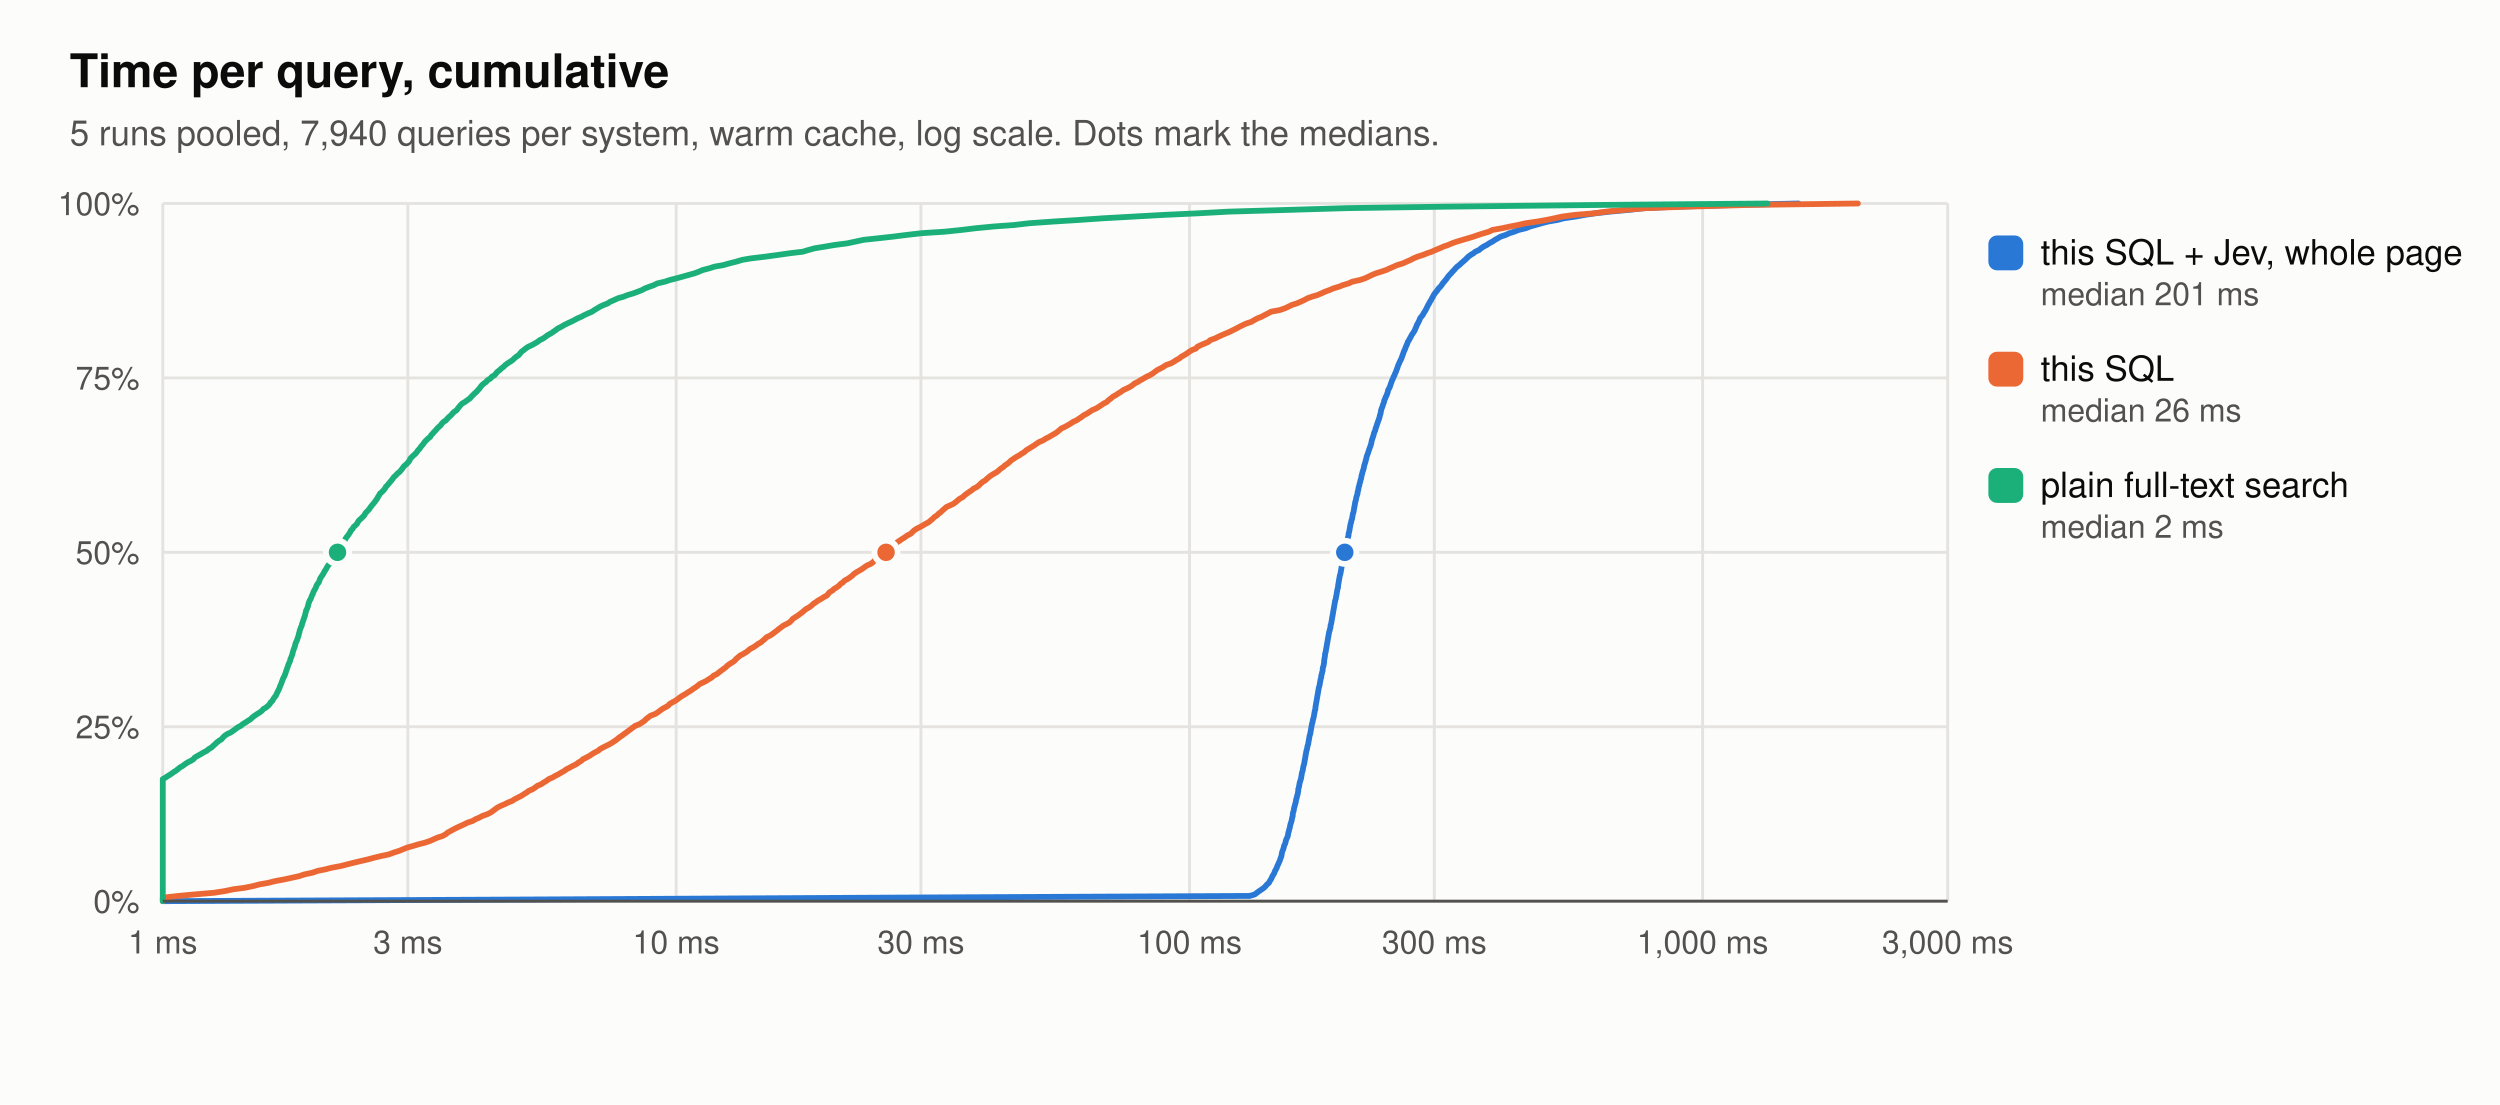
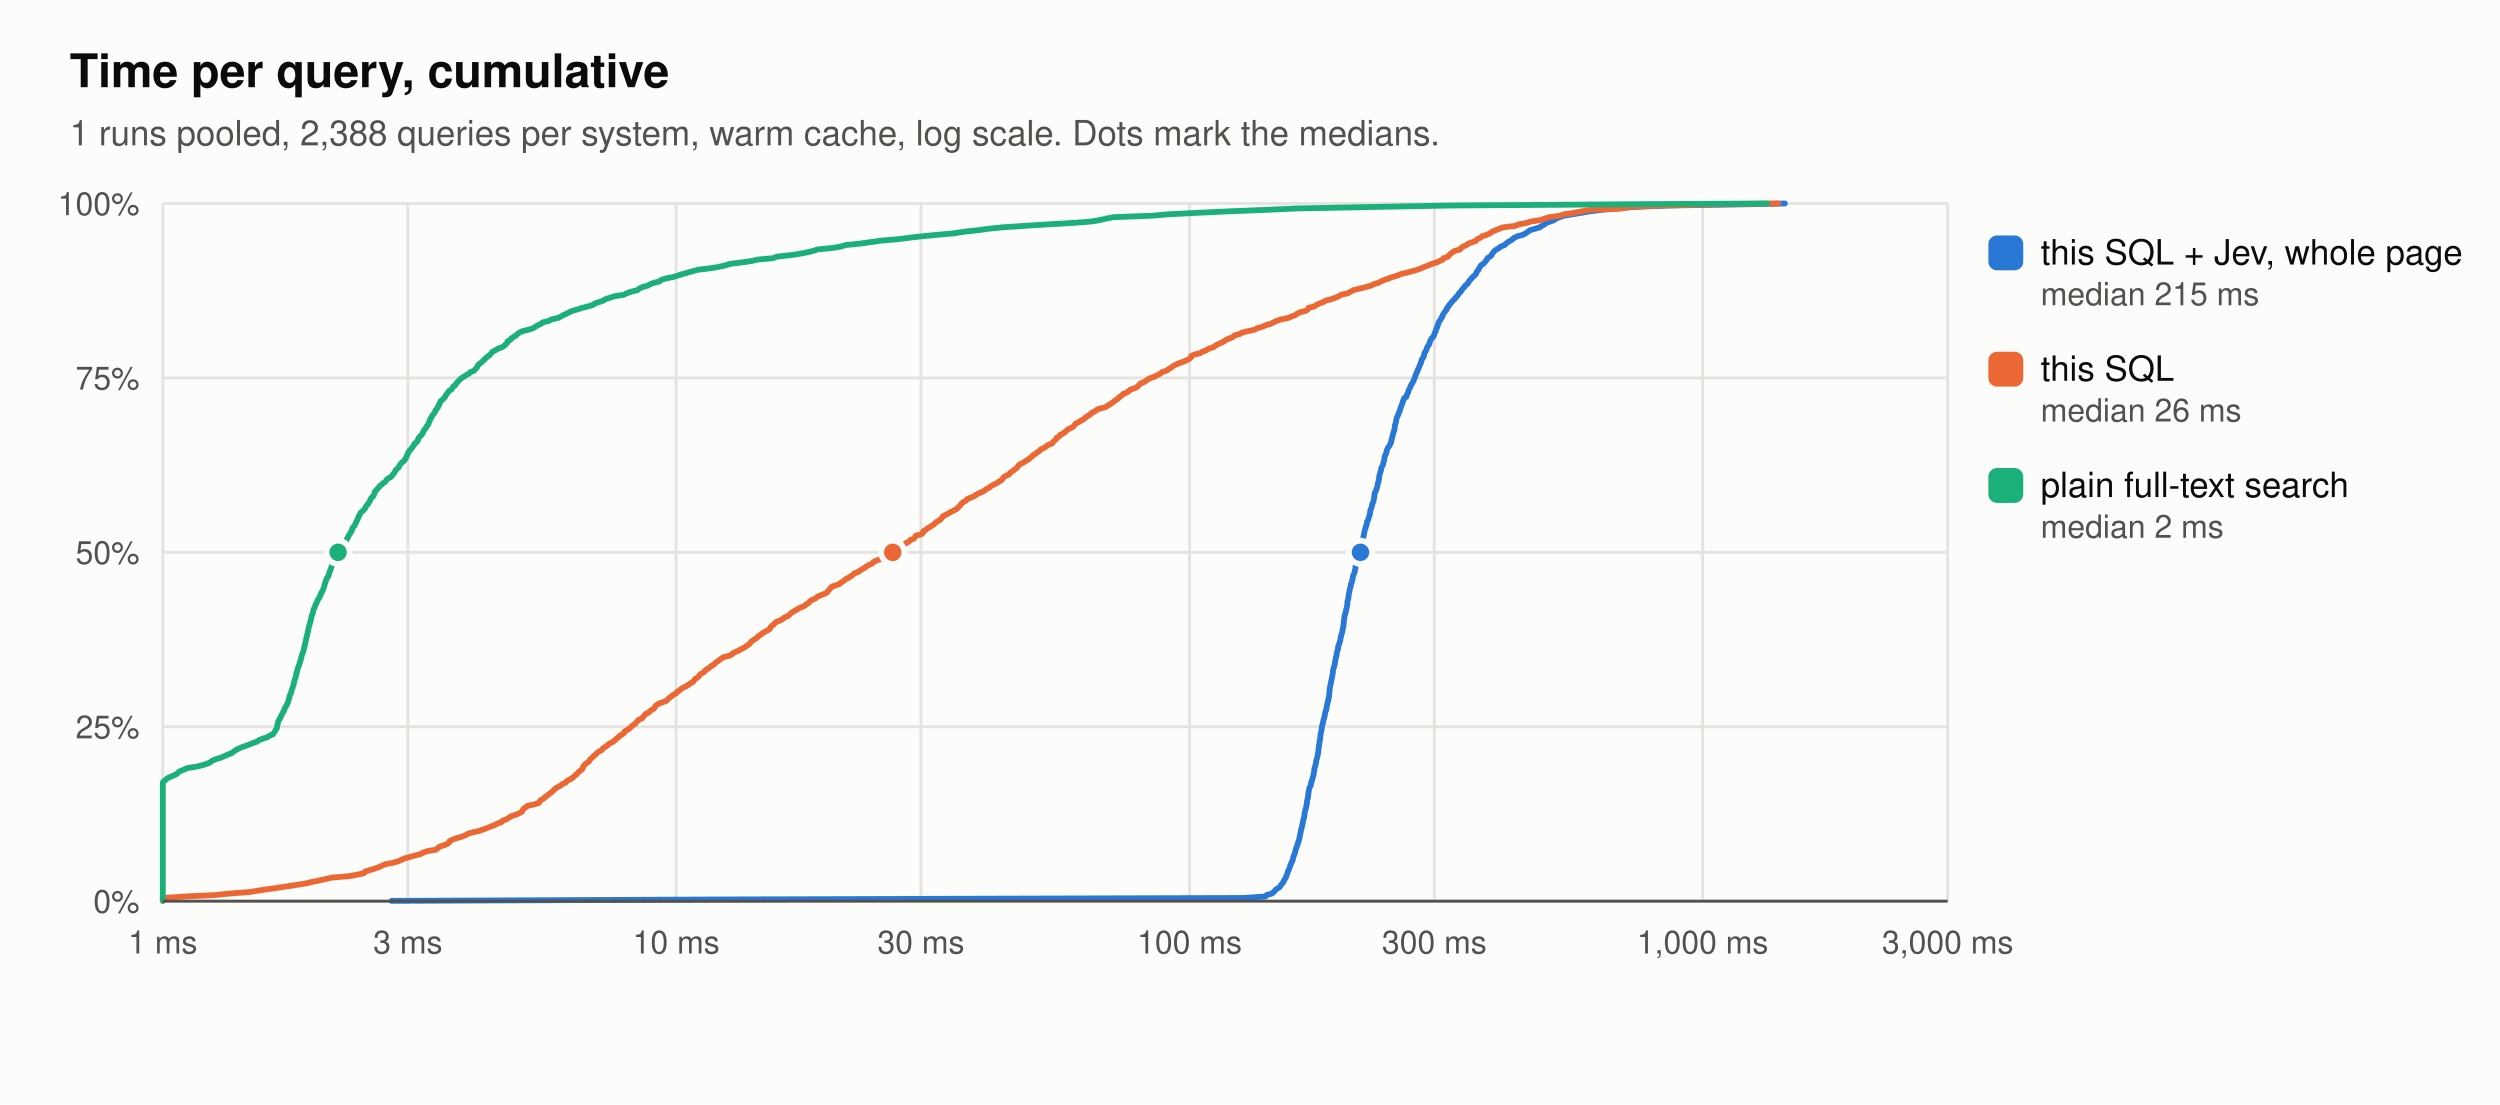
<svg xmlns="http://www.w3.org/2000/svg" width="860" height="380" viewBox="0 0 860 380" role="img" font-family="-apple-system, 'Segoe UI', Helvetica, Arial, sans-serif">
  <rect width="860" height="380" fill="#fcfcfb" />
  <text x="24.0" y="30.0" font-size="16" fill="#0b0b0b" font-weight="600">Time per query, cumulative</text>
-   <text x="24.0" y="50.0" font-size="12" fill="#52514e">5 runs pooled, 7,940 queries per system, warm cache, log scale. Dots mark the medians.</text>
+   <text x="24.0" y="50.0" font-size="12" fill="#52514e">1 runs pooled, 2,388 queries per system, warm cache, log scale. Dots mark the medians.</text>
  <line x1="56.0" y1="310.0" x2="670.0" y2="310.0" stroke="#e4e3df" stroke-width="1" />
  <text x="48.0" y="314.0" font-size="11" fill="#52514e" text-anchor="end">0%</text>
  <line x1="56.0" y1="250.0" x2="670.0" y2="250.0" stroke="#e4e3df" stroke-width="1" />
  <text x="48.0" y="254.0" font-size="11" fill="#52514e" text-anchor="end">25%</text>
  <line x1="56.0" y1="190.0" x2="670.0" y2="190.0" stroke="#e4e3df" stroke-width="1" />
  <text x="48.0" y="194.0" font-size="11" fill="#52514e" text-anchor="end">50%</text>
  <line x1="56.0" y1="130.0" x2="670.0" y2="130.0" stroke="#e4e3df" stroke-width="1" />
  <text x="48.0" y="134.0" font-size="11" fill="#52514e" text-anchor="end">75%</text>
  <line x1="56.0" y1="70.0" x2="670.0" y2="70.0" stroke="#e4e3df" stroke-width="1" />
  <text x="48.0" y="74.0" font-size="11" fill="#52514e" text-anchor="end">100%</text>
  <line x1="56.0" y1="70.0" x2="56.0" y2="310.0" stroke="#e4e3df" stroke-width="1" />
  <text x="56.0" y="328.0" font-size="11" fill="#52514e" text-anchor="middle">1 ms</text>
  <line x1="140.3" y1="70.0" x2="140.3" y2="310.0" stroke="#e4e3df" stroke-width="1" />
  <text x="140.3" y="328.0" font-size="11" fill="#52514e" text-anchor="middle">3 ms</text>
  <line x1="232.6" y1="70.0" x2="232.6" y2="310.0" stroke="#e4e3df" stroke-width="1" />
  <text x="232.6" y="328.0" font-size="11" fill="#52514e" text-anchor="middle">10 ms</text>
  <line x1="316.8" y1="70.0" x2="316.8" y2="310.0" stroke="#e4e3df" stroke-width="1" />
  <text x="316.8" y="328.0" font-size="11" fill="#52514e" text-anchor="middle">30 ms</text>
  <line x1="409.2" y1="70.0" x2="409.2" y2="310.0" stroke="#e4e3df" stroke-width="1" />
  <text x="409.2" y="328.0" font-size="11" fill="#52514e" text-anchor="middle">100 ms</text>
  <line x1="493.4" y1="70.0" x2="493.4" y2="310.0" stroke="#e4e3df" stroke-width="1" />
  <text x="493.4" y="328.0" font-size="11" fill="#52514e" text-anchor="middle">300 ms</text>
  <line x1="585.7" y1="70.0" x2="585.7" y2="310.0" stroke="#e4e3df" stroke-width="1" />
  <text x="585.7" y="328.0" font-size="11" fill="#52514e" text-anchor="middle">1,000 ms</text>
  <line x1="670.0" y1="70.0" x2="670.0" y2="310.0" stroke="#e4e3df" stroke-width="1" />
  <text x="670.0" y="328.0" font-size="11" fill="#52514e" text-anchor="middle">3,000 ms</text>
-   <path d="M56.0,310.0L187.8,309.4L302.8,308.8L429.9,308.2L431.6,307.7L432.4,307.1L433.2,306.5L434.1,305.9L434.8,305.4L435.4,304.8L435.9,304.2L436.5,303.7L436.8,303.1L437.2,302.5L437.5,301.9L437.7,301.4L438.1,300.8L438.4,300.2L438.6,299.6L438.9,299.1L439.2,298.5L439.4,297.9L439.7,297.3L439.9,296.8L440.2,296.2L440.4,295.6L440.6,295.0L440.8,294.5L440.9,293.9L441.0,293.3L441.2,292.7L441.4,292.2L441.6,291.6L441.7,291.0L442.0,290.4L442.2,289.9L442.3,289.3L442.5,288.7L442.8,288.1L443.0,287.6L443.1,287.0L443.2,286.4L443.4,285.8L443.5,285.3L443.7,284.7L443.8,284.1L443.9,283.6L444.1,283.0L444.3,282.4L444.4,281.8L444.5,281.3L444.7,280.7L444.7,280.1L444.8,279.5L445.0,279.0L445.1,278.4L445.2,277.8L445.4,277.2L445.5,276.7L445.7,276.1L445.8,275.5L445.9,274.9L446.1,274.4L446.2,273.8L446.4,273.2L446.5,272.6L446.6,272.1L446.6,271.5L446.8,270.9L446.9,270.3L447.0,269.8L447.1,269.2L447.3,268.6L447.5,268.0L447.6,267.5L447.7,266.9L447.8,266.3L447.9,265.7L448.1,265.2L448.2,264.6L448.3,264.0L448.4,263.5L448.6,262.9L448.7,262.3L448.8,261.7L448.9,261.2L449.0,260.6L449.1,260.0L449.2,259.4L449.3,258.9L449.4,258.3L449.6,257.7L449.7,257.1L449.8,256.6L450.0,256.0L450.1,255.4L450.2,254.8L450.3,254.3L450.4,253.7L450.5,253.1L450.7,252.5L450.8,252.0L450.9,251.4L451.0,250.8L451.1,250.2L451.2,249.7L451.3,249.1L451.5,248.5L451.6,247.9L451.7,247.4L451.9,246.8L452.0,246.2L452.1,245.6L452.2,245.1L452.3,244.5L452.5,243.9L452.5,243.4L452.6,242.8L452.7,242.2L452.8,241.6L452.9,241.1L453.0,240.5L453.1,239.9L453.2,239.3L453.3,238.8L453.4,238.2L453.5,237.6L453.6,237.0L453.7,236.5L453.9,235.9L454.0,235.3L454.1,234.7L454.2,234.2L454.3,233.6L454.5,233.0L454.5,232.4L454.7,231.9L454.8,231.3L455.0,230.7L455.0,230.1L455.1,229.6L455.3,229.0L455.4,228.4L455.5,227.8L455.5,227.3L455.6,226.7L455.7,226.1L455.8,225.5L455.8,225.0L456.0,224.4L456.1,223.8L456.2,223.2L456.3,222.7L456.4,222.1L456.5,221.5L456.6,221.0L456.7,220.4L456.8,219.8L456.9,219.2L457.0,218.7L457.1,218.1L457.2,217.5L457.4,216.9L457.5,216.4L457.7,215.8L457.7,215.2L457.9,214.6L458.0,214.1L458.1,213.5L458.2,212.9L458.3,212.3L458.4,211.8L458.5,211.2L458.6,210.6L458.7,210.0L458.8,209.5L458.9,208.9L459.0,208.3L459.1,207.7L459.2,207.2L459.3,206.6L459.5,206.0L459.6,205.4L459.7,204.9L459.8,204.3L459.9,203.7L460.0,203.1L460.1,202.6L460.3,202.0L460.3,201.4L460.4,200.9L460.5,200.3L460.6,199.7L460.7,199.1L460.8,198.6L460.9,198.0L461.1,197.4L461.2,196.8L461.3,196.3L461.4,195.7L461.5,195.1L461.6,194.5L461.8,194.0L461.9,193.4L462.0,192.8L462.1,192.2L462.2,191.7L462.3,191.1L462.4,190.5L462.6,189.9L462.7,189.4L462.8,188.8L463.0,188.2L463.1,187.6L463.2,187.1L463.3,186.5L463.5,185.9L463.6,185.3L463.7,184.8L463.9,184.2L463.9,183.6L464.1,183.0L464.2,182.5L464.3,181.9L464.4,181.3L464.5,180.8L464.6,180.2L464.8,179.6L464.9,179.0L465.1,178.5L465.2,177.9L465.3,177.3L465.4,176.7L465.6,176.2L465.7,175.6L465.8,175.0L465.9,174.4L466.0,173.9L466.1,173.3L466.2,172.7L466.4,172.1L466.5,171.6L466.6,171.0L466.8,170.4L467.0,169.8L467.0,169.3L467.2,168.7L467.3,168.1L467.4,167.5L467.6,167.0L467.7,166.4L467.9,165.8L468.0,165.2L468.2,164.7L468.3,164.1L468.4,163.5L468.6,162.9L468.7,162.4L468.9,161.8L469.1,161.2L469.2,160.6L469.3,160.1L469.5,159.5L469.7,158.9L469.8,158.4L470.0,157.8L470.1,157.2L470.3,156.6L470.5,156.1L470.7,155.5L470.9,154.9L471.1,154.3L471.3,153.8L471.5,153.2L471.7,152.6L471.8,152.0L471.9,151.5L472.1,150.9L472.3,150.3L472.5,149.7L472.6,149.2L472.8,148.6L473.1,148.0L473.2,147.4L473.4,146.9L473.6,146.3L473.8,145.7L474.0,145.1L474.2,144.6L474.4,144.0L474.6,143.4L474.7,142.8L474.9,142.3L475.0,141.7L475.1,141.1L475.3,140.5L475.5,140.0L475.7,139.4L475.9,138.8L476.1,138.3L476.2,137.7L476.5,137.1L476.7,136.5L477.0,136.0L477.2,135.4L477.4,134.8L477.5,134.2L477.8,133.7L478.1,133.1L478.3,132.5L478.5,131.9L478.7,131.4L478.9,130.8L479.2,130.2L479.4,129.6L479.7,129.1L479.9,128.5L480.2,127.9L480.4,127.3L480.6,126.8L480.8,126.2L481.0,125.6L481.3,125.0L481.5,124.5L481.8,123.9L482.1,123.3L482.3,122.7L482.5,122.2L482.7,121.6L482.9,121.0L483.2,120.4L483.4,119.9L483.6,119.3L483.9,118.7L484.1,118.2L484.3,117.6L484.7,117.0L485.0,116.4L485.3,115.9L485.6,115.3L486.0,114.7L486.4,114.1L486.7,113.6L486.9,113.0L487.2,112.4L487.4,111.8L487.7,111.3L488.0,110.7L488.3,110.1L488.5,109.5L488.9,109.0L489.4,108.4L489.7,107.8L490.1,107.2L490.4,106.7L490.7,106.1L491.0,105.5L491.3,104.9L491.6,104.4L491.9,103.8L492.3,103.2L492.6,102.6L492.9,102.1L493.2,101.5L493.6,100.9L494.1,100.3L494.5,99.8L494.9,99.2L495.5,98.6L495.9,98.1L496.3,97.5L496.8,96.9L497.3,96.3L497.7,95.8L498.1,95.2L498.6,94.6L499.2,94.0L499.6,93.5L500.2,92.9L500.7,92.3L501.3,91.7L502.0,91.2L502.6,90.6L503.3,90.0L504.0,89.4L504.5,88.9L505.1,88.3L505.9,87.7L506.9,87.1L507.5,86.6L508.8,86.0L509.5,85.4L510.4,84.8L511.4,84.3L512.3,83.7L513.4,83.1L514.3,82.5L515.2,82.0L516.2,81.4L518.0,80.8L519.3,80.2L520.9,79.7L522.4,79.1L524.9,78.5L526.4,77.9L528.2,77.4L530.3,76.8L532.6,76.2L535.6,75.7L537.9,75.1L542.0,74.5L545.3,73.9L548.6,73.4L553.8,72.8L560.3,72.2L565.6,71.6L576.5,71.1L597.1,70.5L618.7,70.0" fill="none" stroke="#2a78d6" stroke-width="2" stroke-linejoin="round" stroke-linecap="round" />
-   <circle cx="462.6" cy="190.0" r="4" fill="#2a78d6" stroke="#fcfcfb" stroke-width="2" />
-   <path d="M56.0,310.0L56.0,309.4L56.0,308.8L61.4,308.2L66.7,307.7L73.7,307.1L77.5,306.5L80.3,305.9L84.2,305.4L87.1,304.8L89.4,304.2L92.3,303.7L94.6,303.1L97.9,302.5L100.6,301.9L102.9,301.4L104.7,300.8L107.5,300.2L109.2,299.6L111.7,299.1L114.1,298.5L117.3,297.9L119.6,297.3L121.6,296.8L124.1,296.2L126.7,295.6L128.9,295.0L131.0,294.5L133.8,293.9L135.4,293.3L137.3,292.7L138.5,292.2L140.0,291.6L142.1,291.0L144.1,290.4L146.1,289.9L147.9,289.3L149.2,288.7L150.6,288.1L152.2,287.6L153.3,287.0L154.0,286.4L155.1,285.8L156.0,285.3L157.2,284.7L158.5,284.1L159.6,283.6L160.8,283.0L162.6,282.4L163.6,281.8L164.8,281.3L165.9,280.7L167.6,280.1L168.8,279.5L169.5,279.0L170.3,278.4L171.1,277.8L172.3,277.2L173.5,276.7L174.7,276.1L176.2,275.5L177.1,274.9L178.1,274.4L179.3,273.8L180.2,273.2L181.2,272.6L181.8,272.1L183.2,271.5L184.1,270.9L184.9,270.3L186.1,269.8L187.0,269.2L188.0,268.6L188.8,268.0L190.0,267.5L191.0,266.9L192.2,266.3L193.2,265.7L194.1,265.2L194.9,264.6L196.1,264.0L197.0,263.5L198.2,262.9L199.0,262.3L200.0,261.7L200.5,261.2L201.7,260.6L202.8,260.0L203.7,259.4L204.5,258.9L205.7,258.3L206.4,257.7L207.5,257.1L208.5,256.6L209.7,256.0L210.7,255.4L211.6,254.8L212.3,254.3L213.0,253.7L213.9,253.1L214.7,252.5L215.4,252.0L216.2,251.4L217.0,250.8L217.8,250.2L218.5,249.7L220.0,249.1L220.9,248.5L221.8,247.9L222.2,247.4L223.0,246.8L223.8,246.2L225.4,245.6L226.2,245.1L227.0,244.5L227.8,243.9L228.7,243.4L229.8,242.8L230.3,242.2L231.3,241.6L232.3,241.1L233.1,240.5L233.9,239.9L234.8,239.3L235.7,238.8L236.6,238.2L237.6,237.6L238.4,237.0L239.2,236.5L240.0,235.9L240.7,235.3L242.0,234.7L243.0,234.2L243.9,233.6L244.9,233.0L245.5,232.4L246.6,231.9L247.3,231.3L248.1,230.7L248.9,230.1L249.6,229.6L250.2,229.0L251.0,228.4L252.0,227.8L252.7,227.3L253.2,226.7L253.9,226.1L254.6,225.5L255.6,225.0L256.6,224.4L257.4,223.8L258.1,223.2L259.1,222.7L260.0,222.1L260.8,221.5L261.7,221.0L262.4,220.4L263.1,219.8L263.7,219.2L264.8,218.7L265.7,218.1L266.5,217.5L267.3,216.9L267.9,216.4L268.7,215.8L269.5,215.2L270.7,214.6L271.6,214.1L272.2,213.5L272.7,212.9L273.6,212.3L274.4,211.8L275.2,211.2L276.0,210.6L276.7,210.0L277.3,209.5L278.4,208.9L279.2,208.3L279.8,207.7L280.6,207.2L281.4,206.6L282.5,206.0L283.4,205.4L284.4,204.9L284.9,204.3L285.4,203.7L286.4,203.1L286.9,202.6L287.9,202.0L288.7,201.4L289.1,200.9L290.0,200.3L290.6,199.7L291.7,199.1L292.4,198.6L293.2,198.0L293.8,197.4L294.7,196.8L295.6,196.3L296.6,195.7L297.4,195.1L298.3,194.5L299.5,194.0L300.3,193.4L300.9,192.8L301.9,192.2L302.8,191.7L303.6,191.1L304.3,190.5L304.8,189.9L305.4,189.4L306.2,188.8L306.8,188.2L307.5,187.6L308.1,187.1L308.7,186.5L309.6,185.9L310.5,185.3L311.3,184.8L312.1,184.2L313.3,183.6L313.9,183.0L314.4,182.5L315.3,181.9L316.5,181.3L317.4,180.8L318.4,180.2L319.5,179.6L320.2,179.0L320.8,178.5L321.4,177.9L322.3,177.3L322.9,176.7L323.6,176.2L324.2,175.6L324.9,175.0L325.6,174.4L326.7,173.9L328.0,173.3L328.8,172.7L329.5,172.1L330.1,171.6L331.2,171.0L331.8,170.4L332.6,169.8L333.3,169.3L334.2,168.7L334.9,168.1L336.1,167.5L336.7,167.0L337.3,166.4L338.0,165.8L339.0,165.2L339.5,164.7L340.2,164.1L341.0,163.5L342.0,162.9L342.9,162.4L343.6,161.8L344.3,161.2L345.2,160.6L345.7,160.1L346.6,159.5L347.3,158.9L347.8,158.4L348.7,157.8L349.6,157.2L350.7,156.6L351.4,156.1L352.4,155.5L353.0,154.9L354.0,154.3L354.8,153.8L355.8,153.2L356.6,152.6L357.6,152.0L358.8,151.5L359.7,150.9L360.9,150.3L361.9,149.7L362.8,149.2L363.7,148.6L364.4,148.0L365.1,147.4L366.2,146.9L367.3,146.3L368.3,145.7L369.2,145.1L370.3,144.6L371.2,144.0L372.1,143.4L372.9,142.8L373.9,142.3L374.8,141.7L375.7,141.1L377.1,140.5L377.9,140.0L378.8,139.4L379.7,138.8L380.7,138.3L381.3,137.7L382.1,137.1L382.8,136.5L383.7,136.0L384.6,135.4L385.6,134.8L386.4,134.2L387.5,133.7L388.7,133.1L389.6,132.5L390.3,131.9L391.4,131.4L392.3,130.8L393.4,130.2L394.4,129.6L395.5,129.1L396.5,128.5L397.3,127.9L398.1,127.3L399.1,126.8L400.2,126.2L401.1,125.6L402.8,125.0L403.7,124.5L404.6,123.9L405.7,123.3L406.4,122.7L407.3,122.2L408.3,121.6L409.1,121.0L410.1,120.4L411.4,119.9L411.9,119.3L413.1,118.7L414.3,118.2L415.7,117.6L416.3,117.0L418.0,116.4L419.0,115.9L420.3,115.3L421.7,114.7L423.1,114.1L424.1,113.6L425.3,113.0L426.4,112.4L427.6,111.8L428.7,111.3L430.5,110.7L431.5,110.1L432.6,109.5L433.9,109.0L435.0,108.4L436.2,107.8L437.3,107.2L440.1,106.7L441.9,106.1L443.2,105.5L444.4,104.9L446.0,104.4L447.4,103.8L448.7,103.2L449.8,102.6L451.2,102.1L453.2,101.5L454.6,100.9L455.9,100.3L457.3,99.8L458.7,99.2L460.7,98.6L461.9,98.1L463.9,97.5L465.2,96.9L467.9,96.3L469.4,95.8L470.7,95.2L471.9,94.6L473.4,94.0L475.0,93.5L476.8,92.9L478.1,92.3L479.5,91.7L480.6,91.2L482.6,90.6L483.9,90.0L485.3,89.4L486.2,88.9L487.6,88.3L489.5,87.7L491.0,87.1L492.5,86.6L493.8,86.0L495.3,85.4L496.6,84.8L498.1,84.3L499.5,83.7L501.2,83.1L503.2,82.5L504.9,82.0L506.9,81.4L508.6,80.8L510.5,80.2L512.2,79.7L513.4,79.1L516.8,78.5L519.6,77.9L522.2,77.4L524.8,76.8L528.9,76.2L531.8,75.7L534.7,75.1L537.4,74.5L541.9,73.9L548.3,73.4L552.5,72.8L558.9,72.2L566.3,71.6L580.1,71.1L601.6,70.5L639.1,70.0" fill="none" stroke="#eb6834" stroke-width="2" stroke-linejoin="round" stroke-linecap="round" />
-   <circle cx="304.8" cy="190.0" r="4" fill="#eb6834" stroke="#fcfcfb" stroke-width="2" />
-   <path d="M56.0,310.0L56.0,309.4L56.0,308.8L56.0,308.2L56.0,307.7L56.0,307.1L56.0,306.5L56.0,305.9L56.0,305.4L56.0,304.8L56.0,304.2L56.0,303.7L56.0,303.1L56.0,302.5L56.0,301.9L56.0,301.4L56.0,300.8L56.0,300.2L56.0,299.6L56.0,299.1L56.0,298.5L56.0,297.9L56.0,297.3L56.0,296.8L56.0,296.2L56.0,295.6L56.0,295.0L56.0,294.5L56.0,293.9L56.0,293.3L56.0,292.7L56.0,292.2L56.0,291.6L56.0,291.0L56.0,290.4L56.0,289.9L56.0,289.3L56.0,288.7L56.0,288.1L56.0,287.6L56.0,287.0L56.0,286.4L56.0,285.8L56.0,285.3L56.0,284.7L56.0,284.1L56.0,283.6L56.0,283.0L56.0,282.4L56.0,281.8L56.0,281.3L56.0,280.7L56.0,280.1L56.0,279.5L56.0,279.0L56.0,278.4L56.0,277.8L56.0,277.2L56.0,276.7L56.0,276.1L56.0,275.5L56.0,274.9L56.0,274.4L56.0,273.8L56.0,273.2L56.0,272.6L56.0,272.1L56.0,271.5L56.0,270.9L56.0,270.3L56.0,269.8L56.0,269.2L56.0,268.6L56.0,268.0L56.9,267.5L57.8,266.9L58.8,266.3L59.6,265.7L60.4,265.2L61.2,264.6L61.9,264.0L62.8,263.5L63.6,262.9L64.5,262.3L65.7,261.7L66.5,261.2L67.0,260.6L68.0,260.0L69.1,259.4L69.9,258.9L71.1,258.3L71.8,257.7L72.8,257.1L73.3,256.6L74.0,256.0L74.6,255.4L75.4,254.8L76.2,254.3L76.7,253.7L77.3,253.1L78.2,252.5L79.3,252.0L80.2,251.4L81.0,250.8L81.8,250.2L82.8,249.7L83.5,249.1L84.5,248.5L85.4,247.9L86.2,247.4L86.8,246.8L87.6,246.2L88.5,245.6L89.3,245.1L90.1,244.5L90.6,243.9L91.5,243.4L92.2,242.8L92.8,242.2L93.1,241.6L93.7,241.1L94.0,240.5L94.4,239.9L94.9,239.3L95.1,238.8L95.4,238.2L95.7,237.6L96.0,237.0L96.2,236.5L96.4,235.9L96.7,235.3L96.9,234.7L97.1,234.2L97.3,233.6L97.6,233.0L97.9,232.4L98.1,231.9L98.3,231.3L98.5,230.7L98.7,230.1L98.9,229.6L99.1,229.0L99.3,228.4L99.6,227.8L99.8,227.3L99.9,226.7L100.2,226.1L100.4,225.5L100.6,225.0L100.7,224.4L100.9,223.8L101.1,223.2L101.3,222.7L101.5,222.1L101.6,221.5L101.8,221.0L102.1,220.4L102.3,219.8L102.5,219.2L102.7,218.7L102.8,218.1L103.0,217.5L103.1,216.9L103.3,216.4L103.5,215.8L103.8,215.2L103.9,214.6L104.1,214.1L104.3,213.5L104.5,212.9L104.7,212.3L104.9,211.8L105.0,211.2L105.2,210.6L105.3,210.0L105.6,209.5L105.8,208.9L106.0,208.3L106.1,207.7L106.3,207.2L106.5,206.6L106.9,206.0L107.1,205.4L107.3,204.9L107.6,204.3L107.8,203.7L108.1,203.1L108.4,202.6L108.7,202.0L108.9,201.4L109.2,200.9L109.7,200.3L109.9,199.7L110.1,199.1L110.4,198.6L110.8,198.0L111.2,197.4L111.5,196.8L111.8,196.3L112.2,195.7L112.5,195.1L112.9,194.5L113.3,194.0L113.9,193.4L114.3,192.8L114.6,192.2L115.0,191.7L115.3,191.1L115.7,190.5L116.1,189.9L116.5,189.4L116.8,188.8L117.1,188.2L117.5,187.6L117.9,187.1L118.2,186.5L118.6,185.9L118.9,185.3L119.2,184.8L119.7,184.2L120.1,183.6L120.5,183.0L120.7,182.5L121.3,181.9L121.6,181.3L122.2,180.8L122.8,180.2L123.1,179.6L123.5,179.0L124.1,178.5L124.7,177.9L125.3,177.3L125.6,176.7L126.0,176.2L126.6,175.6L127.1,175.0L127.5,174.4L127.9,173.9L128.4,173.3L128.9,172.7L129.3,172.1L129.7,171.6L130.0,171.0L130.4,170.4L130.7,169.8L131.3,169.3L131.9,168.7L132.4,168.1L132.7,167.5L133.2,167.0L133.7,166.4L134.2,165.8L134.7,165.2L135.1,164.7L135.5,164.1L136.2,163.5L136.7,162.9L137.4,162.4L137.9,161.8L138.4,161.2L138.8,160.6L139.3,160.1L140.0,159.5L140.5,158.9L140.9,158.4L141.1,157.8L141.7,157.2L142.3,156.6L142.9,156.1L143.4,155.5L143.8,154.9L144.4,154.3L144.7,153.8L145.2,153.2L145.7,152.6L146.1,152.0L146.6,151.5L147.2,150.9L148.0,150.3L148.3,149.7L148.8,149.2L149.3,148.6L149.9,148.0L150.4,147.4L150.9,146.9L151.6,146.3L152.0,145.7L152.6,145.1L153.4,144.6L153.9,144.0L154.5,143.4L155.2,142.8L155.6,142.3L156.2,141.7L157.1,141.1L157.5,140.5L157.9,140.0L158.4,139.4L159.0,138.8L159.9,138.3L160.7,137.7L161.6,137.1L162.1,136.5L162.6,136.0L163.2,135.4L163.9,134.8L164.4,134.2L164.9,133.7L165.3,133.1L165.8,132.5L166.5,131.9L167.2,131.4L167.7,130.8L168.7,130.2L169.2,129.6L170.1,129.1L170.6,128.5L171.1,127.9L171.9,127.3L172.4,126.8L173.2,126.2L173.8,125.6L174.6,125.0L175.4,124.5L176.3,123.9L176.9,123.3L177.6,122.7L178.4,122.2L178.9,121.6L179.4,121.0L180.2,120.4L180.8,119.9L181.7,119.3L183.0,118.7L183.9,118.2L184.9,117.6L185.7,117.0L186.9,116.4L187.6,115.9L188.4,115.3L189.5,114.7L190.4,114.1L191.1,113.6L191.9,113.0L193.1,112.4L194.1,111.8L195.1,111.3L196.4,110.7L197.6,110.1L198.7,109.5L199.9,109.0L201.0,108.4L202.3,107.8L203.7,107.2L204.4,106.7L205.4,106.1L206.4,105.5L207.7,104.9L209.0,104.4L209.9,103.8L211.3,103.2L212.6,102.6L214.4,102.1L215.9,101.5L217.9,100.9L219.5,100.3L220.8,99.8L221.9,99.2L223.5,98.6L224.9,98.1L226.1,97.5L228.7,96.9L230.5,96.3L232.5,95.8L234.7,95.2L236.8,94.6L239.0,94.0L240.3,93.5L241.7,92.9L244.0,92.3L245.9,91.7L248.8,91.2L250.9,90.6L253.3,90.0L255.3,89.4L258.2,88.9L263.2,88.3L267.6,87.7L271.8,87.1L276.1,86.6L278.1,86.0L280.3,85.4L284.0,84.8L286.9,84.3L291.5,83.7L294.3,83.1L297.1,82.5L301.8,82.0L307.2,81.4L312.0,80.8L317.2,80.2L325.0,79.7L330.8,79.1L335.7,78.5L342.0,77.9L348.9,77.4L354.0,76.8L362.5,76.2L370.6,75.7L379.3,75.1L390.0,74.5L400.8,73.9L411.7,73.4L422.7,72.8L443.2,72.2L463.3,71.6L496.9,71.1L550.8,70.5L608.0,70.0" fill="none" stroke="#1baf7a" stroke-width="2" stroke-linejoin="round" stroke-linecap="round" />
-   <circle cx="116.1" cy="190.0" r="4" fill="#1baf7a" stroke="#fcfcfb" stroke-width="2" />
+   <path d="M134.7,309.9L252.4,309.4L427.8,308.9L435.3,308.4L435.7,307.9L437.5,307.4L438.1,306.9L438.6,306.4L439.0,305.9L439.9,305.4L440.4,304.9L440.7,304.4L441.1,303.9L441.5,303.4L441.7,302.9L442.0,302.4L442.3,301.9L442.5,301.4L442.7,300.9L442.9,300.4L443.0,299.8L443.3,299.3L443.5,298.8L443.7,298.3L443.8,297.8L444.1,297.3L444.2,296.8L444.5,296.3L444.7,295.8L444.8,295.3L444.9,294.8L445.1,294.3L445.3,293.8L445.5,293.3L445.6,292.8L445.7,292.3L445.9,291.8L446.0,291.3L446.3,290.8L446.4,290.3L446.5,289.8L446.8,289.3L446.9,288.8L447.0,288.3L447.1,287.8L447.2,287.3L447.3,286.8L447.4,286.3L447.5,285.8L447.6,285.3L447.8,284.8L447.9,284.3L448.0,283.8L448.1,283.3L448.2,282.8L448.3,282.3L448.4,281.8L448.6,281.3L448.7,280.8L448.7,280.3L448.8,279.7L448.9,279.2L449.0,278.7L449.2,278.2L449.3,277.7L449.4,277.2L449.5,276.7L449.6,276.2L449.6,275.7L449.7,275.2L449.9,274.7L449.9,274.2L450.0,273.7L450.1,273.2L450.1,272.7L450.2,272.2L450.3,271.7L450.4,271.2L450.6,270.7L450.9,270.2L451.0,269.7L451.0,269.2L451.3,268.7L451.4,268.2L451.5,267.7L451.7,267.2L451.8,266.7L451.9,266.2L452.0,265.7L452.1,265.2L452.1,264.7L452.2,264.2L452.4,263.7L452.5,263.2L452.7,262.7L452.7,262.2L452.8,261.7L452.9,261.2L453.1,260.7L453.2,260.2L453.3,259.6L453.4,259.1L453.5,258.6L453.5,258.1L453.6,257.6L453.7,257.1L453.7,256.6L453.8,256.1L453.9,255.6L453.9,255.1L454.1,254.6L454.1,254.1L454.2,253.6L454.2,253.1L454.3,252.6L454.4,252.1L454.5,251.6L454.6,251.1L454.7,250.6L454.7,250.1L454.8,249.6L455.0,249.1L455.1,248.6L455.2,248.1L455.3,247.6L455.5,247.1L455.6,246.6L455.7,246.1L455.8,245.6L455.9,245.1L456.0,244.6L456.3,244.1L456.3,243.6L456.4,243.1L456.5,242.6L456.6,242.1L456.7,241.6L456.9,241.1L456.9,240.6L457.1,240.1L457.2,239.5L457.2,239.0L457.3,238.5L457.3,238.0L457.4,237.5L457.4,237.0L457.5,236.5L457.6,236.0L457.7,235.5L457.8,235.0L457.9,234.5L458.0,234.0L458.1,233.5L458.2,233.0L458.3,232.5L458.4,232.0L458.5,231.5L458.5,231.0L458.6,230.5L458.7,230.0L458.9,229.5L459.0,229.0L459.2,228.5L459.2,228.0L459.3,227.5L459.4,227.0L459.5,226.5L459.6,226.0L459.8,225.5L459.8,225.0L459.9,224.5L460.0,224.0L460.2,223.5L460.3,223.0L460.3,222.5L460.5,222.0L460.7,221.5L460.8,221.0L461.0,220.5L461.1,219.9L461.2,219.4L461.3,218.9L461.4,218.4L461.6,217.9L461.7,217.4L461.8,216.9L461.9,216.4L462.0,215.9L462.1,215.4L462.2,214.9L462.2,214.4L462.3,213.9L462.3,213.4L462.4,212.9L462.5,212.4L462.5,211.9L462.7,211.4L462.8,210.9L463.0,210.4L463.0,209.9L463.2,209.4L463.3,208.9L463.4,208.4L463.5,207.9L463.5,207.4L463.5,206.9L463.7,206.4L463.8,205.9L463.9,205.4L463.9,204.9L464.0,204.4L464.1,203.9L464.2,203.4L464.3,202.9L464.4,202.4L464.6,201.9L464.7,201.4L464.7,200.9L465.0,200.4L465.1,199.8L465.3,199.3L465.3,198.8L465.4,198.3L465.6,197.8L465.8,197.3L466.0,196.8L466.1,196.3L466.2,195.8L466.3,195.3L466.3,194.8L466.5,194.3L466.6,193.8L466.8,193.3L466.9,192.8L467.1,192.3L467.3,191.8L467.6,191.3L467.7,190.8L467.9,190.3L468.0,189.8L468.1,189.3L468.1,188.8L468.2,188.3L468.4,187.8L468.5,187.3L468.6,186.8L468.6,186.3L468.8,185.8L468.9,185.3L469.0,184.8L469.1,184.3L469.2,183.8L469.3,183.3L469.4,182.8L469.5,182.3L469.7,181.8L469.8,181.3L470.0,180.8L470.2,180.3L470.2,179.7L470.4,179.2L470.7,178.7L470.8,178.2L471.0,177.7L471.1,177.2L471.3,176.7L471.3,176.2L471.4,175.7L471.5,175.2L471.8,174.7L471.9,174.2L472.0,173.7L472.1,173.2L472.4,172.7L472.5,172.2L472.6,171.7L472.7,171.2L472.8,170.7L472.8,170.2L472.9,169.7L473.1,169.2L473.4,168.7L473.5,168.2L473.7,167.7L473.8,167.2L473.9,166.7L474.0,166.2L474.2,165.7L474.3,165.2L474.4,164.7L474.4,164.2L474.5,163.7L474.6,163.2L474.8,162.7L474.9,162.2L475.1,161.7L475.1,161.2L475.3,160.7L475.6,160.2L475.8,159.6L475.9,159.1L476.1,158.6L476.2,158.1L476.2,157.6L476.3,157.1L476.5,156.6L476.8,156.1L476.9,155.6L477.0,155.1L477.2,154.6L477.4,154.1L477.8,153.6L478.1,153.1L478.3,152.6L478.6,152.1L478.6,151.6L478.7,151.1L478.9,150.6L479.0,150.1L479.1,149.6L479.3,149.1L479.4,148.6L479.6,148.1L479.7,147.6L479.8,147.1L479.8,146.6L479.9,146.1L480.1,145.6L480.2,145.1L480.3,144.6L480.4,144.1L480.5,143.6L480.8,143.1L481.0,142.6L481.2,142.1L481.4,141.6L481.6,141.1L481.7,140.6L481.9,140.1L482.1,139.5L482.3,139.0L482.5,138.5L482.6,138.0L482.9,137.5L483.0,137.0L483.8,136.5L483.9,136.0L484.1,135.5L484.4,135.0L484.5,134.5L484.7,134.0L485.0,133.5L485.2,133.0L485.4,132.5L485.7,132.0L486.0,131.5L486.3,131.0L486.4,130.5L486.7,130.0L486.8,129.5L487.0,129.0L487.2,128.5L487.4,128.0L487.7,127.5L487.8,127.0L488.1,126.5L488.3,126.0L488.5,125.5L488.7,125.0L488.9,124.5L489.0,124.0L489.2,123.5L489.6,123.0L489.8,122.5L489.9,122.0L490.0,121.5L490.3,121.0L490.6,120.5L490.8,119.9L491.0,119.4L491.3,118.9L491.7,118.4L491.8,117.9L491.9,117.4L492.2,116.9L492.5,116.4L493.0,115.9L493.3,115.4L493.4,114.9L493.6,114.4L493.9,113.9L494.0,113.4L494.2,112.9L494.5,112.4L494.5,111.9L494.8,111.4L494.9,110.9L495.2,110.4L495.6,109.9L495.8,109.4L496.2,108.9L496.3,108.4L496.6,107.9L496.9,107.4L497.3,106.9L497.7,106.4L497.8,105.9L498.3,105.4L498.5,104.9L499.0,104.4L499.4,103.9L499.8,103.4L500.4,102.9L500.7,102.4L501.2,101.9L501.6,101.4L501.9,100.9L502.5,100.4L502.8,99.8L503.2,99.3L503.7,98.8L504.0,98.3L504.6,97.8L505.1,97.3L505.3,96.8L505.7,96.3L506.2,95.8L506.6,95.3L507.2,94.8L507.7,94.3L507.9,93.8L508.1,93.3L508.6,92.8L508.8,92.3L509.1,91.8L509.4,91.3L510.2,90.8L510.7,90.3L511.1,89.8L511.5,89.3L511.7,88.8L512.5,88.3L513.1,87.8L513.3,87.3L513.7,86.8L514.1,86.3L514.8,85.8L515.7,85.3L516.3,84.8L517.6,84.3L518.1,83.8L518.7,83.3L519.6,82.8L520.3,82.3L520.9,81.8L521.9,81.3L523.8,80.8L524.8,80.3L525.6,79.7L526.3,79.2L528.0,78.7L529.7,78.2L530.4,77.7L531.3,77.2L531.8,76.7L533.3,76.2L534.7,75.7L535.2,75.2L536.6,74.7L537.9,74.2L541.0,73.7L544.0,73.2L546.8,72.7L550.8,72.2L556.9,71.7L561.7,71.2L574.0,70.7L604.4,70.2L614.0,70.0" fill="none" stroke="#2a78d6" stroke-width="2" stroke-linejoin="round" stroke-linecap="round" />
+   <circle cx="468.0" cy="190.0" r="4" fill="#2a78d6" stroke="#fcfcfb" stroke-width="2" />
+   <path d="M56.0,309.9L56.0,309.4L56.0,308.9L63.4,308.4L73.9,307.9L78.7,307.4L85.4,306.9L88.7,306.4L91.9,305.9L95.5,305.4L98.8,304.9L102.0,304.4L105.2,303.9L107.2,303.4L109.7,302.9L112.0,302.4L114.1,301.9L120.1,301.4L122.8,300.9L125.2,300.4L125.6,299.8L127.3,299.3L128.9,298.8L130.3,298.3L131.4,297.8L132.5,297.3L135.2,296.8L137.0,296.3L138.0,295.8L139.2,295.3L140.9,294.8L142.8,294.3L144.7,293.8L145.5,293.3L147.0,292.8L149.9,292.3L150.6,291.8L151.1,291.3L152.6,290.8L153.9,290.3L154.5,289.8L154.7,289.3L155.7,288.8L157.2,288.3L158.9,287.8L160.2,287.3L161.0,286.8L162.8,286.3L165.0,285.8L166.3,285.3L167.7,284.8L168.9,284.3L170.2,283.8L171.1,283.3L172.5,282.8L172.9,282.3L174.3,281.8L175.1,281.3L175.8,280.8L177.4,280.3L178.7,279.7L179.6,279.2L179.8,278.7L180.1,278.2L180.9,277.7L181.5,277.2L183.8,276.7L185.4,276.2L185.6,275.7L186.1,275.2L187.0,274.7L187.5,274.2L188.2,273.7L188.8,273.2L189.5,272.7L190.1,272.2L190.6,271.7L191.1,271.2L192.0,270.7L192.9,270.2L193.5,269.7L194.6,269.2L195.0,268.7L195.9,268.2L196.8,267.7L197.4,267.2L197.9,266.7L198.5,266.2L198.9,265.7L199.5,265.2L200.2,264.7L200.5,264.2L200.6,263.7L201.0,263.2L201.5,262.7L202.3,262.2L202.8,261.7L203.0,261.2L203.6,260.7L204.1,260.2L204.8,259.6L205.3,259.1L205.9,258.6L206.9,258.1L207.3,257.6L207.9,257.1L208.7,256.6L209.2,256.1L210.0,255.6L211.0,255.1L211.6,254.6L212.1,254.1L212.8,253.6L213.2,253.1L214.1,252.6L214.7,252.1L214.9,251.6L215.8,251.1L216.5,250.6L217.1,250.1L217.5,249.6L218.4,249.1L218.8,248.6L219.2,248.1L219.7,247.6L220.9,247.1L221.2,246.6L221.7,246.1L222.1,245.6L223.2,245.1L223.6,244.6L224.4,244.1L225.1,243.6L225.3,243.1L225.8,242.6L226.5,242.1L227.9,241.6L229.2,241.1L229.7,240.6L230.2,240.1L231.1,239.5L231.6,239.0L232.6,238.5L232.9,238.0L233.8,237.5L234.3,237.0L235.1,236.5L236.2,236.0L236.9,235.5L237.6,235.0L238.5,234.5L238.8,234.0L239.2,233.5L240.0,233.0L240.5,232.5L240.8,232.0L241.7,231.5L242.4,231.0L242.7,230.5L243.6,230.0L244.2,229.5L244.9,229.0L245.7,228.5L246.1,228.0L246.9,227.5L247.5,227.0L248.2,226.5L249.1,226.0L251.2,225.5L251.8,225.0L252.5,224.5L253.7,224.0L254.6,223.5L255.6,223.0L256.4,222.5L257.1,222.0L257.9,221.5L258.2,221.0L258.7,220.5L259.6,219.9L260.4,219.4L260.8,218.9L261.6,218.4L262.2,217.9L263.0,217.4L264.0,216.9L264.8,216.4L265.0,215.9L265.4,215.4L266.1,214.9L266.5,214.4L267.1,213.9L268.5,213.4L269.2,212.9L269.9,212.4L271.1,211.9L271.6,211.4L272.1,210.9L272.9,210.4L273.8,209.9L274.6,209.4L275.6,208.9L276.8,208.4L277.3,207.9L278.2,207.4L278.5,206.9L279.3,206.4L280.5,205.9L281.0,205.4L282.0,204.9L283.3,204.4L284.4,203.9L284.8,203.4L285.2,202.9L285.7,202.4L286.0,201.9L287.3,201.4L288.8,200.9L289.3,200.4L290.3,199.8L290.8,199.3L291.8,198.8L292.6,198.3L293.3,197.8L293.8,197.3L295.1,196.8L295.8,196.3L296.6,195.8L297.5,195.3L298.1,194.8L299.0,194.3L300.1,193.8L300.5,193.3L301.6,192.8L303.0,192.3L304.0,191.8L304.9,191.3L305.5,190.8L306.0,190.3L307.4,189.8L308.1,189.3L308.6,188.8L309.0,188.3L310.3,187.8L311.1,187.3L311.7,186.8L312.7,186.3L313.1,185.8L314.4,185.3L314.7,184.8L315.0,184.3L316.9,183.8L317.5,183.3L317.6,182.8L318.4,182.3L319.0,181.8L319.9,181.3L320.6,180.8L321.4,180.3L321.9,179.7L322.8,179.2L323.5,178.7L324.0,178.2L324.3,177.7L325.1,177.2L326.1,176.7L327.0,176.2L327.9,175.7L329.0,175.2L329.4,174.7L330.1,174.2L330.4,173.7L330.8,173.2L331.4,172.7L332.3,172.2L332.7,171.7L333.9,171.2L335.1,170.7L335.8,170.2L336.7,169.7L337.9,169.2L338.8,168.7L339.4,168.2L340.4,167.7L340.9,167.2L341.9,166.7L342.9,166.2L343.6,165.7L344.5,165.2L344.9,164.7L345.2,164.2L346.0,163.7L347.1,163.2L347.4,162.7L348.1,162.2L348.8,161.7L349.4,161.2L350.0,160.7L350.3,160.2L351.1,159.6L352.1,159.1L352.8,158.6L353.7,158.1L354.3,157.6L354.9,157.1L355.4,156.6L356.2,156.1L356.8,155.6L357.6,155.1L358.0,154.6L359.1,154.1L359.9,153.6L360.5,153.1L361.9,152.6L362.2,152.1L362.7,151.6L363.3,151.1L363.5,150.6L364.4,150.1L364.7,149.6L365.8,149.1L366.4,148.6L366.9,148.1L367.6,147.6L368.7,147.1L369.4,146.6L369.7,146.1L370.2,145.6L371.3,145.1L372.0,144.6L373.0,144.1L373.4,143.6L374.2,143.1L375.1,142.6L375.4,142.1L376.5,141.6L377.1,141.1L378.1,140.6L380.2,140.1L381.1,139.5L382.0,139.0L382.7,138.5L383.3,138.0L384.1,137.5L384.7,137.0L385.2,136.5L385.9,136.0L386.4,135.5L387.7,135.0L388.3,134.5L388.9,134.0L390.5,133.5L391.3,133.0L391.8,132.5L392.2,132.0L393.4,131.5L394.2,131.0L394.9,130.5L395.9,130.0L397.3,129.5L398.2,129.0L399.2,128.5L399.7,128.0L401.4,127.5L401.9,127.0L402.8,126.5L403.5,126.0L404.3,125.5L405.5,125.0L406.9,124.5L408.1,124.0L409.1,123.5L409.6,123.0L409.8,122.5L410.8,122.0L412.8,121.5L413.6,121.0L414.9,120.5L415.9,119.9L417.5,119.4L418.1,118.9L419.0,118.4L420.2,117.9L421.1,117.4L421.7,116.9L423.0,116.4L424.2,115.9L424.6,115.4L426.5,114.9L427.3,114.4L429.4,113.9L431.6,113.4L432.5,112.9L434.3,112.4L435.3,111.9L437.1,111.4L438.1,110.9L439.1,110.4L440.6,109.9L443.1,109.4L444.2,108.9L445.6,108.4L446.2,107.9L447.3,107.4L449.3,106.9L449.9,106.4L450.1,105.9L452.2,105.4L452.8,104.9L453.9,104.4L455.3,103.9L456.0,103.4L458.1,102.9L459.3,102.4L460.6,101.9L461.3,101.4L463.6,100.9L464.5,100.4L465.6,99.8L467.6,99.3L469.7,98.8L471.5,98.3L472.5,97.8L474.1,97.3L475.1,96.8L476.2,96.3L477.7,95.8L479.0,95.3L480.7,94.8L481.8,94.3L483.9,93.8L485.8,93.3L487.5,92.8L488.9,92.3L490.0,91.8L491.3,91.3L492.5,90.8L494.2,90.3L495.2,89.8L496.3,89.3L496.6,88.8L498.2,88.3L498.4,87.8L499.0,87.3L499.6,86.8L500.5,86.3L502.3,85.8L502.6,85.3L503.3,84.8L504.5,84.3L505.1,83.8L506.5,83.3L507.8,82.8L508.1,82.3L509.2,81.8L509.8,81.3L511.4,80.8L512.5,80.3L513.3,79.7L514.5,79.2L515.7,78.7L517.1,78.2L521.3,77.7L522.4,77.2L525.1,76.7L526.7,76.2L529.9,75.7L531.4,75.2L532.9,74.7L536.6,74.2L538.1,73.7L541.5,73.2L544.2,72.7L546.7,72.2L558.0,71.7L559.9,71.2L571.9,70.7L594.1,70.2L611.7,70.0" fill="none" stroke="#eb6834" stroke-width="2" stroke-linejoin="round" stroke-linecap="round" />
+   <circle cx="307.1" cy="190.0" r="4" fill="#eb6834" stroke="#fcfcfb" stroke-width="2" />
+   <path d="M56.0,309.9L56.0,309.4L56.0,308.9L56.0,308.4L56.0,307.9L56.0,307.4L56.0,306.9L56.0,306.4L56.0,305.9L56.0,305.4L56.0,304.9L56.0,304.4L56.0,303.9L56.0,303.4L56.0,302.9L56.0,302.4L56.0,301.9L56.0,301.4L56.0,300.9L56.0,300.4L56.0,299.8L56.0,299.3L56.0,298.8L56.0,298.3L56.0,297.8L56.0,297.3L56.0,296.8L56.0,296.3L56.0,295.8L56.0,295.3L56.0,294.8L56.0,294.3L56.0,293.8L56.0,293.3L56.0,292.8L56.0,292.3L56.0,291.8L56.0,291.3L56.0,290.8L56.0,290.3L56.0,289.8L56.0,289.3L56.0,288.8L56.0,288.3L56.0,287.8L56.0,287.3L56.0,286.8L56.0,286.3L56.0,285.8L56.0,285.3L56.0,284.8L56.0,284.3L56.0,283.8L56.0,283.3L56.0,282.8L56.0,282.3L56.0,281.8L56.0,281.3L56.0,280.8L56.0,280.3L56.0,279.7L56.0,279.2L56.0,278.7L56.0,278.2L56.0,277.7L56.0,277.2L56.0,276.7L56.0,276.2L56.0,275.7L56.0,275.2L56.0,274.7L56.0,274.2L56.0,273.7L56.0,273.2L56.0,272.7L56.0,272.2L56.0,271.7L56.0,271.2L56.0,270.7L56.0,270.2L56.0,269.7L56.0,269.2L56.4,268.7L57.1,268.2L57.6,267.7L58.7,267.2L59.9,266.7L60.9,266.2L61.3,265.7L62.1,265.2L63.4,264.7L64.5,264.2L67.8,263.7L69.7,263.2L71.3,262.7L72.4,262.2L73.0,261.7L74.1,261.2L75.8,260.7L77.0,260.2L78.3,259.6L79.7,259.1L80.3,258.6L81.0,258.1L81.9,257.6L83.0,257.1L84.5,256.6L85.8,256.1L87.0,255.6L88.5,255.1L89.1,254.6L90.4,254.1L92.0,253.6L92.7,253.1L93.9,252.6L94.2,252.1L94.6,251.6L94.8,251.1L95.2,250.6L95.3,250.1L95.4,249.6L95.5,249.1L95.6,248.6L95.7,248.1L96.1,247.6L96.3,247.1L96.6,246.6L96.8,246.1L97.1,245.6L97.3,245.1L97.7,244.6L97.8,244.1L98.0,243.6L98.3,243.1L98.6,242.6L98.8,242.1L99.1,241.6L99.2,241.1L99.3,240.6L99.5,240.1L99.6,239.5L99.8,239.0L100.1,238.5L100.2,238.0L100.3,237.5L100.5,237.0L100.7,236.5L100.8,236.0L101.0,235.5L101.1,235.0L101.2,234.5L101.3,234.0L101.5,233.5L101.7,233.0L101.8,232.5L101.9,232.0L102.0,231.5L102.2,231.0L102.3,230.5L102.4,230.0L102.6,229.5L102.8,229.0L103.0,228.5L103.1,228.0L103.3,227.5L103.4,227.0L103.6,226.5L103.7,226.0L103.8,225.5L104.0,225.0L104.2,224.5L104.4,224.0L104.5,223.5L104.6,223.0L104.7,222.5L104.9,222.0L104.9,221.5L105.1,221.0L105.2,220.5L105.3,219.9L105.4,219.4L105.6,218.9L105.6,218.4L105.8,217.9L105.9,217.4L106.0,216.9L106.1,216.4L106.2,215.9L106.3,215.4L106.5,214.9L106.6,214.4L106.8,213.9L106.9,213.4L107.0,212.9L107.1,212.4L107.2,211.9L107.4,211.4L107.6,210.9L107.7,210.4L107.8,209.9L108.0,209.4L108.3,208.9L108.4,208.4L108.6,207.9L108.9,207.4L109.1,206.9L109.3,206.4L109.6,205.9L110.0,205.4L110.1,204.9L110.4,204.4L110.5,203.9L110.9,203.4L111.1,202.9L111.3,202.4L111.5,201.9L111.6,201.4L111.7,200.9L111.9,200.4L112.1,199.8L112.3,199.3L112.5,198.8L112.9,198.3L113.1,197.8L113.2,197.3L113.4,196.8L113.5,196.3L113.8,195.8L113.9,195.3L114.1,194.8L114.3,194.3L114.5,193.8L114.9,193.3L115.1,192.8L115.3,192.3L115.6,191.8L115.7,191.3L115.8,190.8L116.0,190.3L116.4,189.8L117.1,189.3L117.5,188.8L117.7,188.3L117.9,187.8L118.2,187.3L118.4,186.8L118.9,186.3L119.2,185.8L119.4,185.3L119.7,184.8L119.9,184.3L120.3,183.8L120.5,183.3L120.9,182.8L121.1,182.3L121.2,181.8L121.5,181.3L122.0,180.8L122.2,180.3L122.5,179.7L122.7,179.2L123.0,178.7L123.2,178.2L123.3,177.7L123.7,177.2L123.9,176.7L124.2,176.2L124.9,175.7L125.3,175.2L125.7,174.7L125.9,174.2L126.3,173.7L126.7,173.2L127.0,172.7L127.3,172.2L127.5,171.7L127.8,171.2L128.4,170.7L128.6,170.2L128.8,169.7L128.9,169.2L129.4,168.7L129.8,168.2L130.3,167.7L130.6,167.2L131.3,166.7L131.8,166.2L132.6,165.7L132.9,165.2L133.3,164.7L134.3,164.2L134.8,163.7L135.2,163.2L135.6,162.7L135.9,162.2L136.1,161.7L136.7,161.2L137.2,160.7L137.4,160.2L137.8,159.6L138.3,159.1L138.9,158.6L139.3,158.1L139.6,157.6L139.8,157.1L140.1,156.6L140.3,156.1L140.5,155.6L140.8,155.1L141.3,154.6L141.7,154.1L142.0,153.6L142.4,153.1L142.6,152.6L143.3,152.1L143.7,151.6L143.8,151.1L144.1,150.6L144.5,150.1L145.0,149.6L145.4,149.1L145.6,148.6L145.8,148.1L146.2,147.6L146.6,147.1L146.8,146.6L147.3,146.1L147.5,145.6L147.6,145.1L147.9,144.6L148.0,144.1L148.4,143.6L148.6,143.1L149.0,142.6L149.4,142.1L149.7,141.6L149.8,141.1L150.3,140.6L150.7,140.1L150.8,139.5L151.2,139.0L151.3,138.5L151.6,138.0L152.2,137.5L152.7,137.0L153.1,136.5L153.4,136.0L153.7,135.5L154.1,135.0L154.4,134.5L155.3,134.0L155.6,133.5L155.9,133.0L156.6,132.5L156.9,132.0L157.3,131.5L157.8,131.0L158.2,130.5L158.9,130.0L159.7,129.5L160.4,129.0L161.4,128.5L161.8,128.0L163.1,127.5L163.5,127.0L164.0,126.5L164.3,126.0L164.5,125.5L165.2,125.0L165.8,124.5L166.3,124.0L166.8,123.5L167.3,123.0L168.0,122.5L168.6,122.0L169.0,121.5L169.4,121.0L170.4,120.5L171.4,119.9L172.8,119.4L173.5,118.9L174.0,118.4L174.5,117.9L174.6,117.4L175.6,116.9L175.9,116.4L176.7,115.9L177.5,115.4L178.0,114.9L178.7,114.4L179.8,113.9L181.9,113.4L183.4,112.9L184.2,112.4L185.0,111.9L186.1,111.4L186.7,110.9L188.8,110.4L189.6,109.9L191.9,109.4L192.9,108.9L193.8,108.4L194.9,107.9L195.8,107.4L197.0,106.9L198.8,106.4L200.3,105.9L202.3,105.4L204.0,104.9L204.6,104.4L206.1,103.9L207.6,103.4L208.3,102.9L209.9,102.4L211.4,101.9L214.6,101.4L215.6,100.9L216.9,100.4L219.3,99.8L219.8,99.3L220.9,98.8L222.7,98.3L223.6,97.8L224.9,97.3L226.9,96.8L227.4,96.3L229.0,95.8L231.6,95.3L233.2,94.8L234.7,94.3L236.5,93.8L238.2,93.3L240.1,92.8L244.2,92.3L247.2,91.8L249.5,91.3L251.0,90.8L254.9,90.3L258.5,89.8L260.6,89.3L266.0,88.8L267.2,88.3L271.7,87.8L275.1,87.3L277.7,86.8L279.8,86.3L281.2,85.8L286.3,85.3L289.3,84.8L290.9,84.3L295.8,83.8L299.4,83.3L302.9,82.8L308.7,82.3L312.7,81.8L316.9,81.3L322.1,80.8L327.8,80.3L331.7,79.7L336.3,79.2L339.9,78.7L344.8,78.2L352.4,77.7L360.2,77.2L368.8,76.7L375.4,76.2L378.3,75.7L380.5,75.2L383.2,74.7L396.4,74.2L402.1,73.7L412.1,73.2L422.7,72.7L435.3,72.2L446.4,71.7L472.2,71.2L498.9,70.7L568.9,70.2L607.9,70.0" fill="none" stroke="#1baf7a" stroke-width="2" stroke-linejoin="round" stroke-linecap="round" />
+   <circle cx="116.3" cy="190.0" r="4" fill="#1baf7a" stroke="#fcfcfb" stroke-width="2" />
  <rect x="684" y="81" width="12" height="12" rx="3" fill="#2a78d6" />
  <text x="702.0" y="91.0" font-size="12" fill="#0b0b0b">this SQL + Jev, whole page</text>
-   <text x="702.0" y="105.0" font-size="11" fill="#52514e">median 201 ms</text>
+   <text x="702.0" y="105.0" font-size="11" fill="#52514e">median 215 ms</text>
  <rect x="684" y="121" width="12" height="12" rx="3" fill="#eb6834" />
  <text x="702.0" y="131.0" font-size="12" fill="#0b0b0b">this SQL</text>
  <text x="702.0" y="145.0" font-size="11" fill="#52514e">median 26 ms</text>
  <rect x="684" y="161" width="12" height="12" rx="3" fill="#1baf7a" />
  <text x="702.0" y="171.0" font-size="12" fill="#0b0b0b">plain full-text search</text>
  <text x="702.0" y="185.0" font-size="11" fill="#52514e">median 2 ms</text>
  <line x1="56.0" y1="310.0" x2="670.0" y2="310.0" stroke="#52514e" stroke-width="1" />
</svg>
